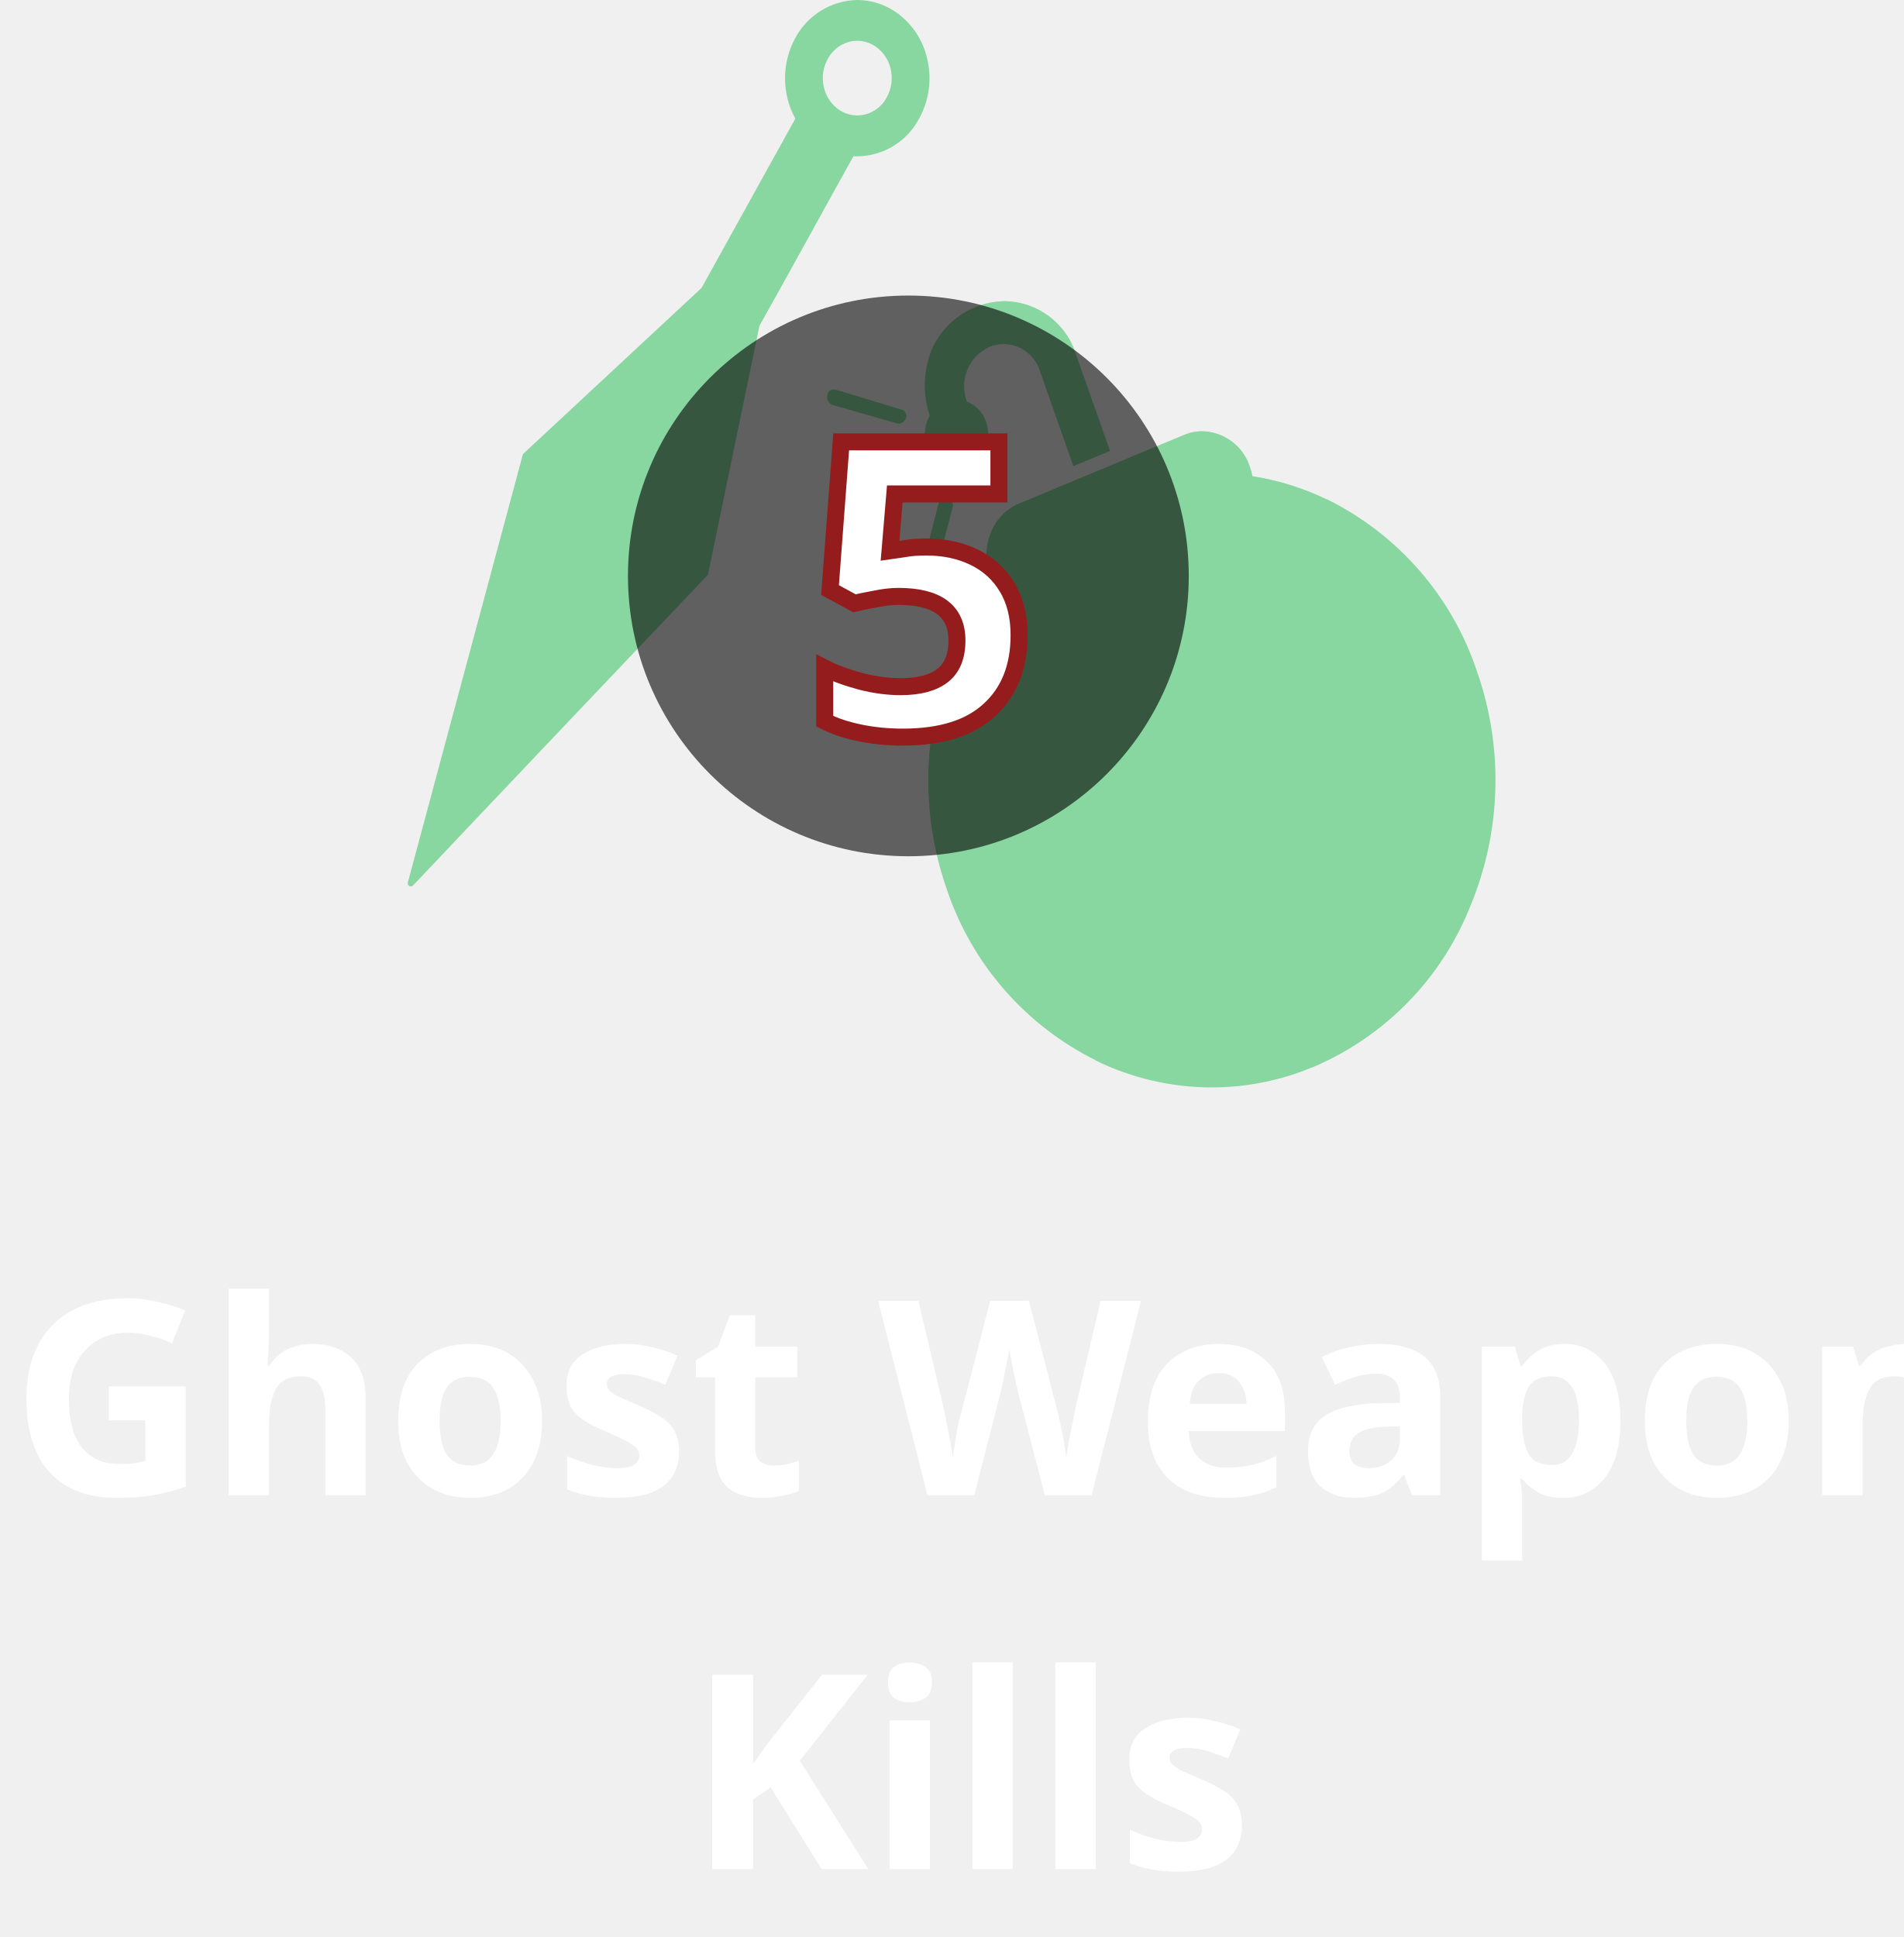
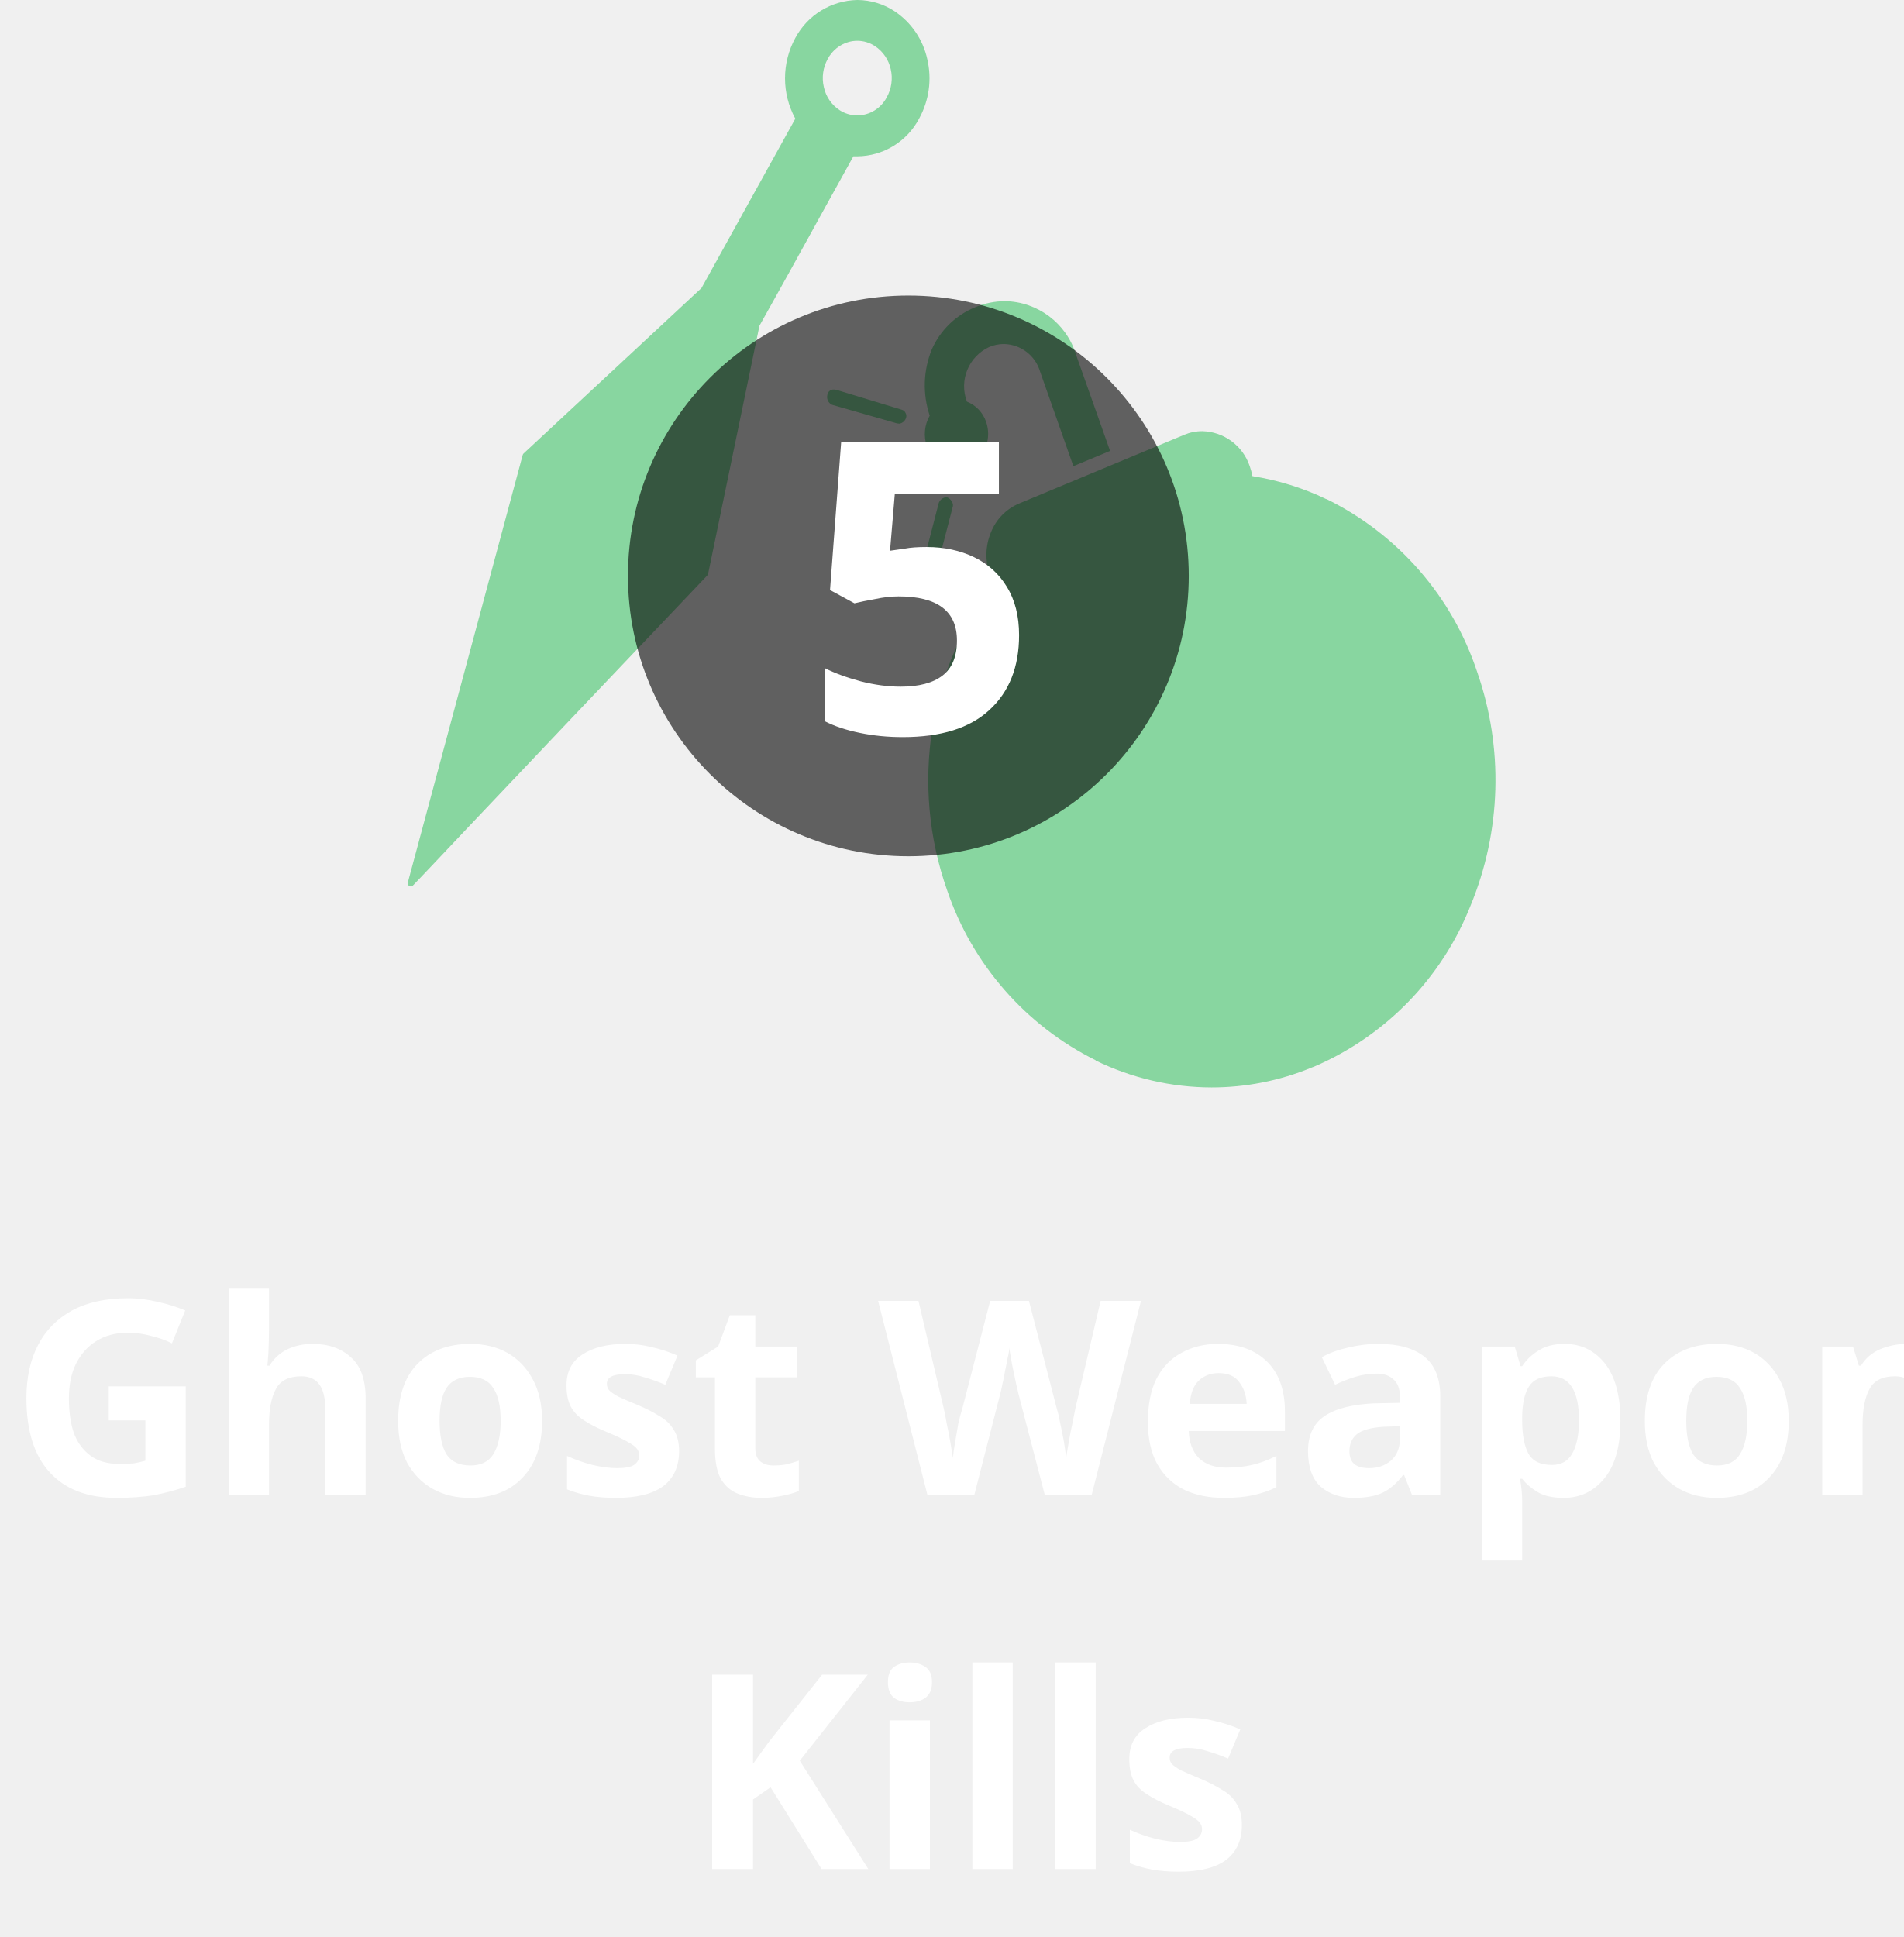
- <svg xmlns="http://www.w3.org/2000/svg" id="Component_203_1" data-name="Component 203 – 1" width="56" height="57" viewBox="0 0 56 57">
+ <svg xmlns="http://www.w3.org/2000/svg" id="td-b-ghostWeaponKills" width="56" height="57" viewBox="0 0 56 57">
  <g id="Component_161_2" data-name="Component 161 – 2" transform="translate(12)">
    <path id="Exclusion_11" data-name="Exclusion 11" d="M23.65,32h0a7.808,7.808,0,0,1-3.413-.792l0-.008a8.709,8.709,0,0,1-4.37-5,9.742,9.742,0,0,1-.432-4.786,9.452,9.452,0,0,1,1.807-4.237,1.92,1.92,0,0,1-.12-.273,1.724,1.724,0,0,1,.03-1.23,1.529,1.529,0,0,1,.825-.854l4.867-2.026a1.364,1.364,0,0,1,.528-.106A1.51,1.51,0,0,1,24.77,13.72a2.024,2.024,0,0,1,.079.291,7.879,7.879,0,0,1,2.176.678v-.005a8.715,8.715,0,0,1,4.434,5.083,9.667,9.667,0,0,1-.192,6.881,8.59,8.59,0,0,1-4.607,4.741l-.014.005-.034.013-.018.007-.015.006A7.692,7.692,0,0,1,23.65,32ZM.086,26.086a.084.084,0,0,1-.044-.014A.08.08,0,0,1,0,26.016a.071.071,0,0,1,0-.049L3.379,13.389a.1.1,0,0,1,.026-.044l5.235-4.87L11.4,3.492a2.479,2.479,0,0,1,0-2.375A2.114,2.114,0,0,1,13.225,0a2.006,2.006,0,0,1,1.093.329,2.281,2.281,0,0,1,.966,1.419,2.45,2.45,0,0,1-.241,1.74A2.077,2.077,0,0,1,13.222,4.6c-.04,0-.078,0-.114,0l-.941,1.7-.4.726-.615,1.112-.408.733-.4.716-1.51,7.3a.1.1,0,0,1-.024.046L4.584,21.38,1.71,24.411l-.945,1-.41.432-.2.209-.015.014a.069.069,0,0,1-.036.021A.062.062,0,0,1,.086,26.086ZM13.224,1.2a.96.96,0,0,0-.248.033,1.015,1.015,0,0,0-.622.5,1.162,1.162,0,0,0-.115.83,1.085,1.085,0,0,0,.461.677.962.962,0,0,0,.523.157.987.987,0,0,0,.867-.533,1.167,1.167,0,0,0,.117-.832,1.1,1.1,0,0,0-.463-.675A.952.952,0,0,0,13.224,1.2Zm2.055,15.979a.127.127,0,0,1-.055-.012.26.26,0,0,1-.142-.287l.539-2.083a.268.268,0,0,1,.21-.165.12.12,0,0,1,.057.012.288.288,0,0,1,.139.16.179.179,0,0,1,0,.127l-.538,2.08a.293.293,0,0,1-.146.152A.188.188,0,0,1,15.279,17.183ZM12.94,15.164a.188.188,0,0,1-.184-.121.236.236,0,0,1,.1-.3l1.734-1.068a.17.17,0,0,1,.112-.046.157.157,0,0,1,.149.109.238.238,0,0,1-.093.3l-1.723,1.1A.244.244,0,0,1,12.94,15.164ZM16.147,13.8a.9.9,0,0,1-.394-.093l.009-.016a.973.973,0,0,1-.492-.56,1.1,1.1,0,0,1,.084-.9,2.812,2.812,0,0,1,.063-1.952,2.376,2.376,0,0,1,1.273-1.237,2.282,2.282,0,0,1,.879-.18,2.223,2.223,0,0,1,2.092,1.581l1,2.827-.036.014-1.044.434L18.6,10.93a1.131,1.131,0,0,0-1.064-.807,1.109,1.109,0,0,0-.427.086,1.272,1.272,0,0,0-.66,1.61.978.978,0,0,1,.563.591,1.083,1.083,0,0,1-.157,1.011A.859.859,0,0,1,16.147,13.8Zm-1.7-1.335a.254.254,0,0,1-.055-.006l-1.909-.546a.251.251,0,0,1-.141-.287.184.184,0,0,1,.189-.164.316.316,0,0,1,.076.01l1.922.584a.165.165,0,0,1,.113.094.178.178,0,0,1,.014.154.25.25,0,0,1-.133.145A.209.209,0,0,1,14.449,12.468Z" fill="#50c774" opacity="0.65" />
    <circle id="Ellipse_277" data-name="Ellipse 277" cx="8.25" cy="8.25" r="8.25" transform="translate(6.476 8.697)" opacity="0.6" />
-     <text id="_5" data-name="5" transform="translate(11.671 21.566)" fill="#fff" stroke="#951c1c" stroke-width="0.5" font-size="12" font-family="SegoeUI-Bold, Segoe UI" font-weight="700">
+     <text id="_5" data-name="5" transform="translate(11.671 21.566)" fill="#fff" font-size="12" font-family="SegoeUI-Bold, Segoe UI" font-weight="700">
      <tspan x="0" y="0">5</tspan>
    </text>
  </g>
  <text id="Ghost_Weapon_Kills" data-name="Ghost Weapon Kills" transform="translate(28 44)" fill="#fff" font-size="8" font-family="SegoeUI-Bold, Segoe UI" font-weight="700">
    <tspan x="-27.691" y="0">Ghost Weapon</tspan>
    <tspan x="-7.766" y="11">Kills</tspan>
  </text>
</svg>
